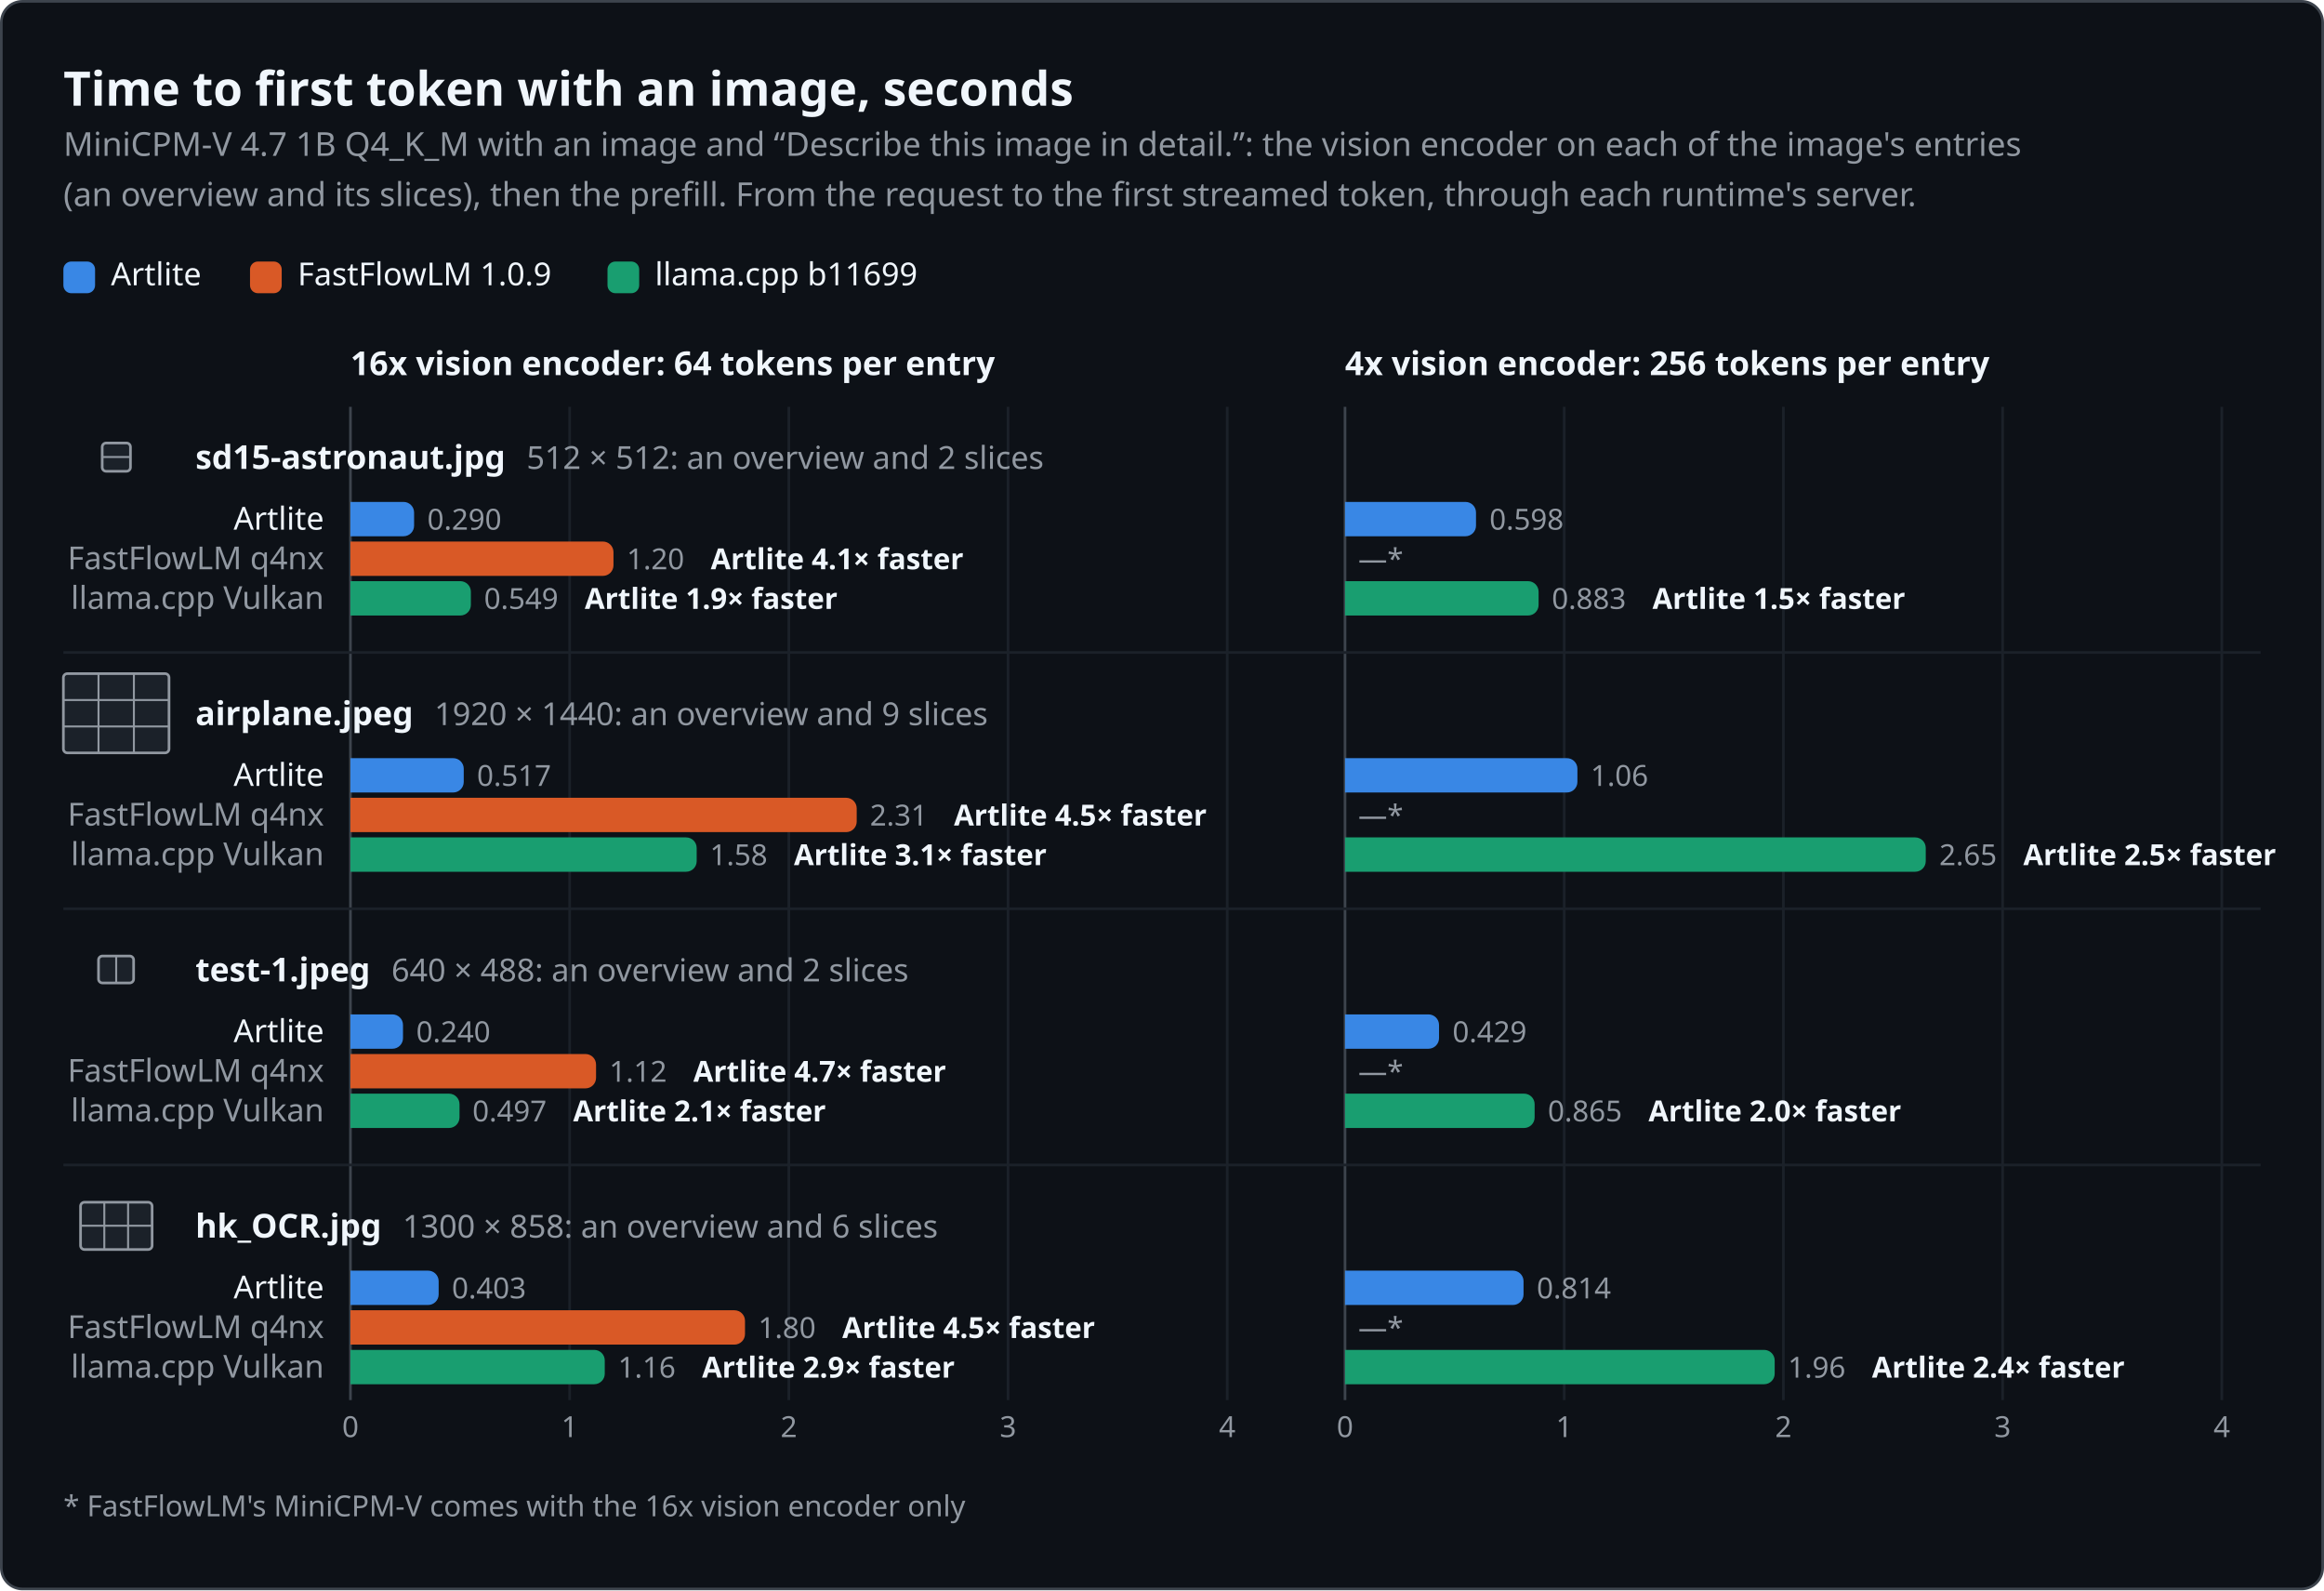
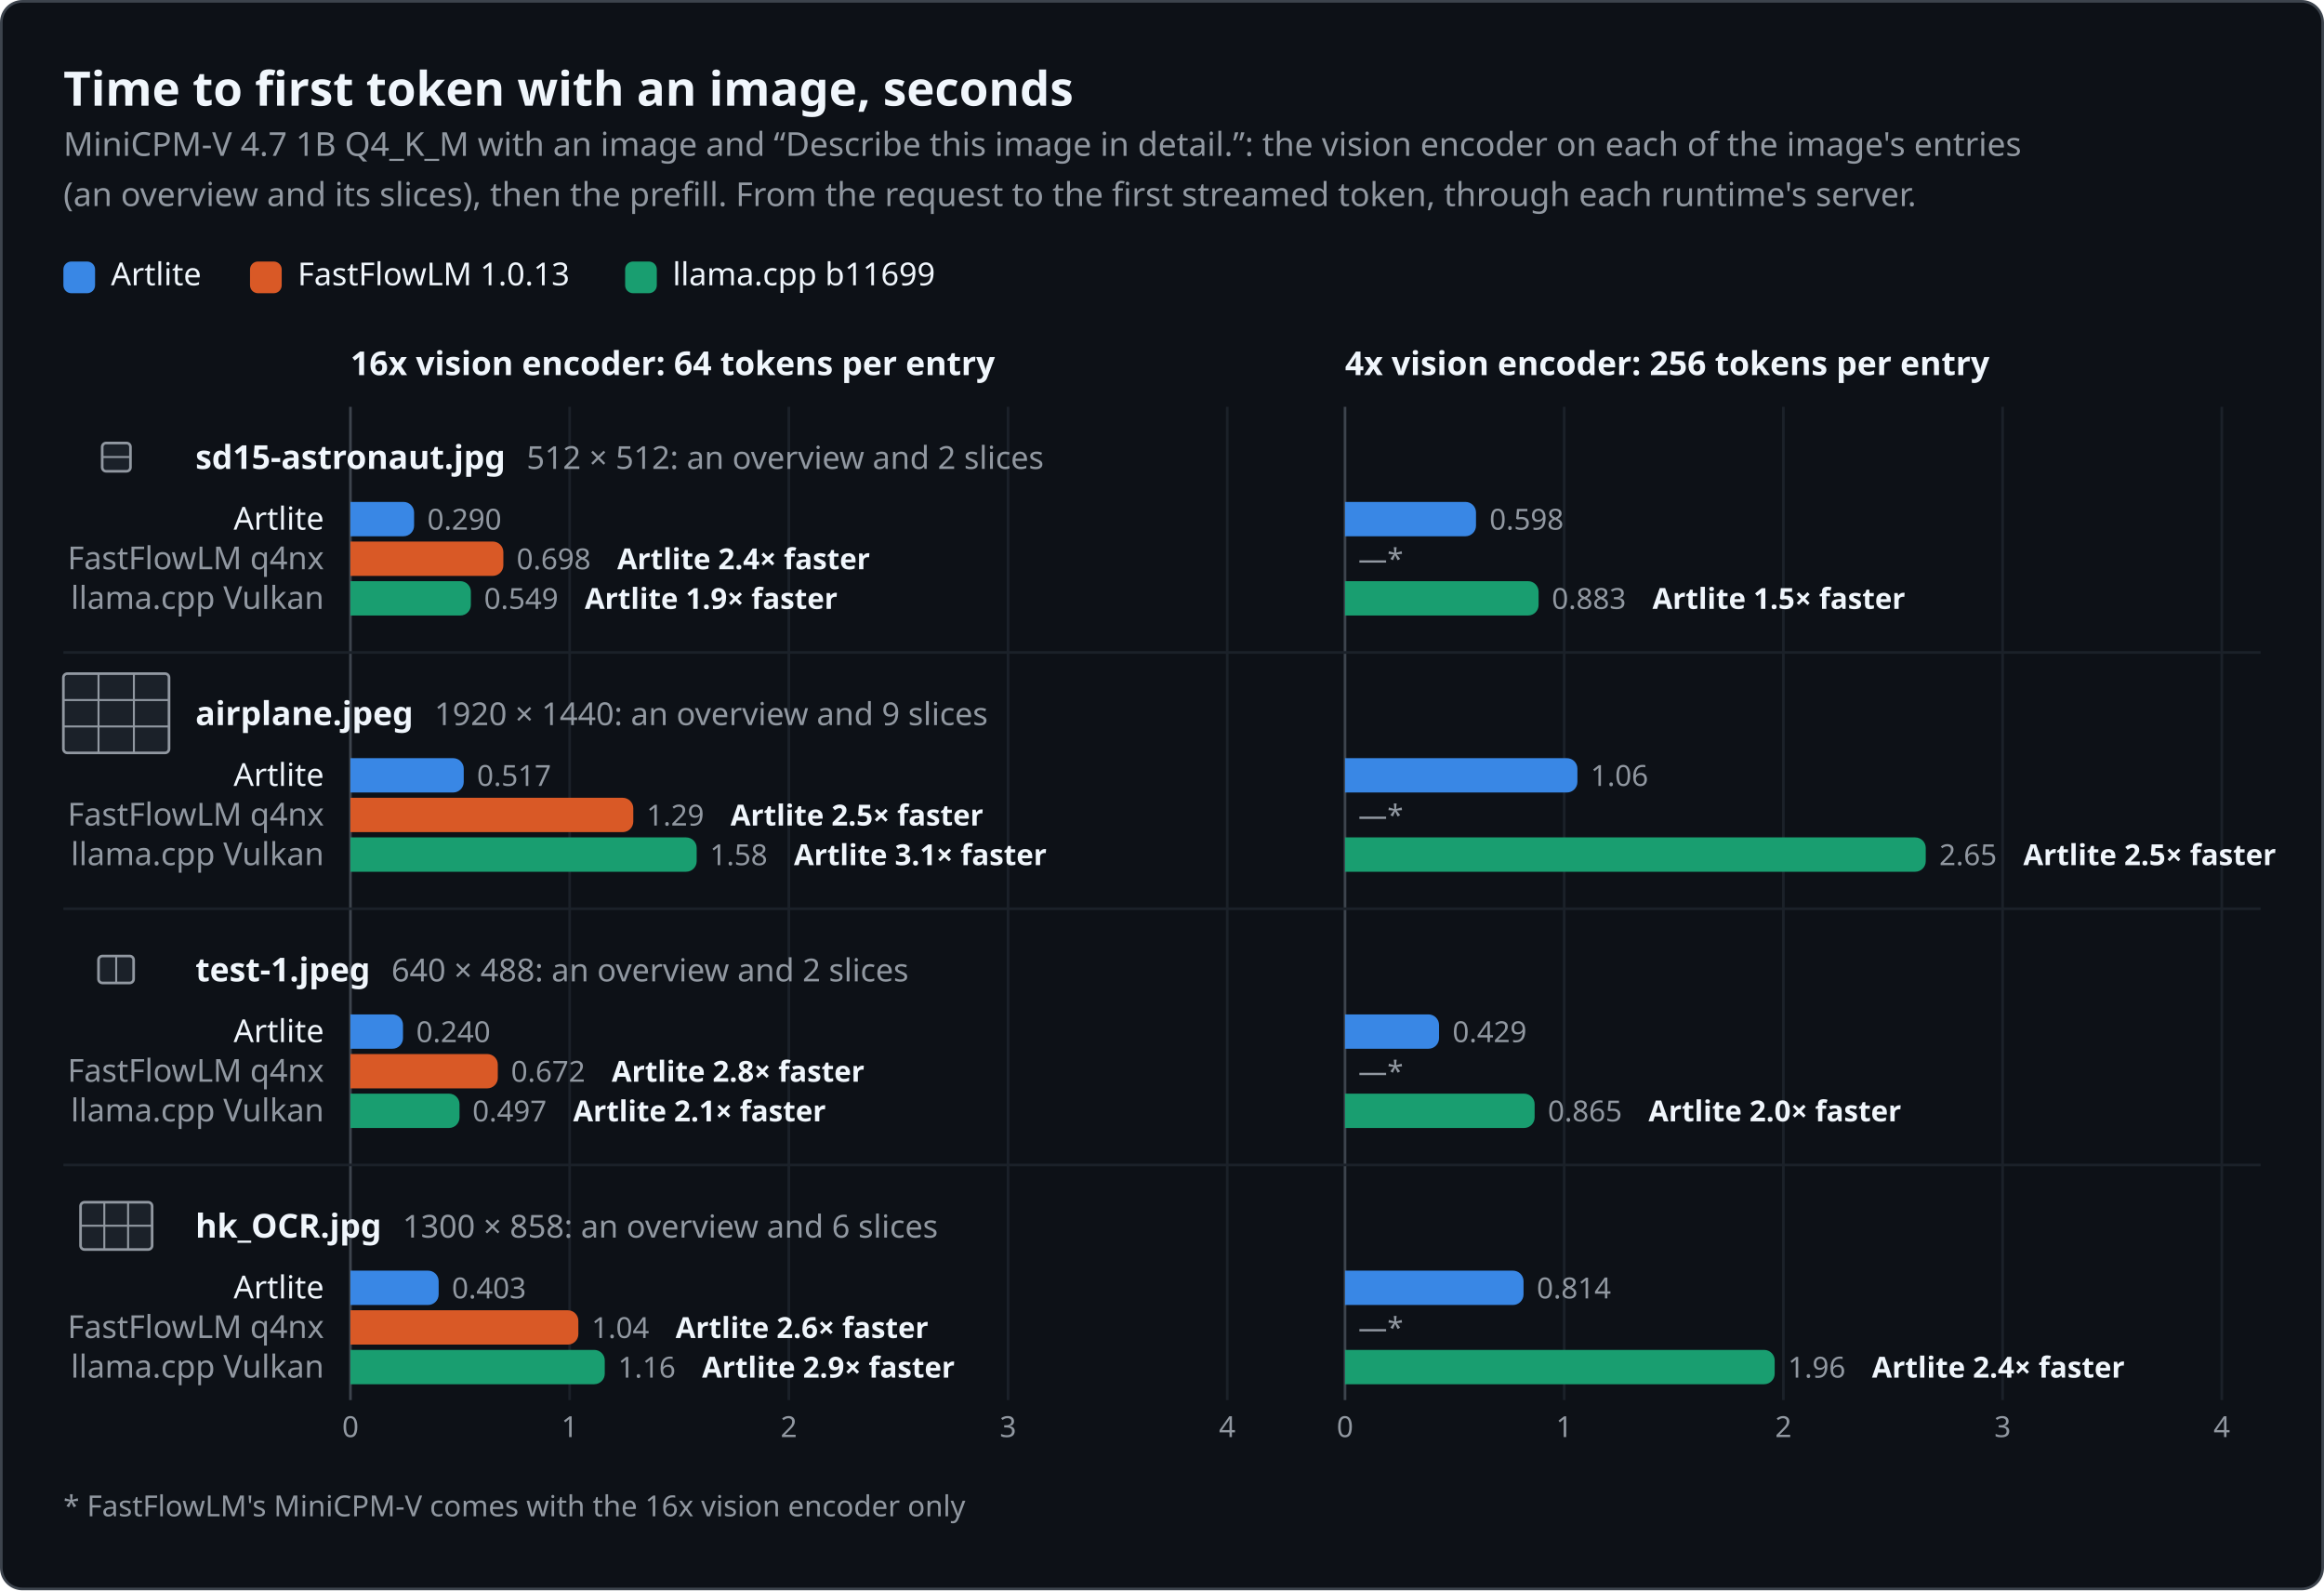
<svg xmlns="http://www.w3.org/2000/svg" width="880" height="602" viewBox="0 0 880 602" role="img" aria-labelledby="t d">
  <style>text{font-family:-apple-system, BlinkMacSystemFont, "Segoe UI", "Noto Sans", Helvetica, Arial, sans-serif;font-size:11px;fill:#9198a1;font-variant-numeric:tabular-nums}.title{font-size:18px;font-weight:600;fill:#f0f6fc}.sub{font-size:12.5px}.h{font-size:12.5px;font-weight:600;fill:#f0f6fc}.lbl{font-size:12px;fill:#f0f6fc}.lbl2{font-size:12px}.strong{font-weight:600;fill:#f0f6fc}.muted{fill:#6e7681}.small{font-size:10px}.halo{paint-order:stroke;stroke:#0d1117;stroke-width:3px;stroke-linejoin:round}.grid{stroke:#1b2129}.axis{stroke:#3d444d}.guide{stroke:#2d333b}.bracket{stroke:#9198a1;fill:none}.ft{fill:#1c5cab}.detail{font-size:12px;font-weight:400;fill:#9198a1}.tile{fill:#1b2129;stroke:#9198a1;stroke-width:1}.cut{stroke:#9198a1;stroke-width:.75;fill:none}.f0{fill:#3987e5}.l0{stroke:#3987e5;stroke-width:2;fill:none;stroke-linejoin:round;stroke-linecap:round}.d0{fill:#3987e5;stroke:#0d1117;stroke-width:1.5}.b0{fill:#3987e5;fill-opacity:.16}.f1{fill:#d95926}.l1{stroke:#d95926;stroke-width:2;fill:none;stroke-linejoin:round;stroke-linecap:round}.d1{fill:#d95926;stroke:#0d1117;stroke-width:1.5}.b1{fill:#d95926;fill-opacity:.16}.f2{fill:#199e70}.l2{stroke:#199e70;stroke-width:2;fill:none;stroke-linejoin:round;stroke-linecap:round}.d2{fill:#199e70;stroke:#0d1117;stroke-width:1.5}.b2{fill:#199e70;fill-opacity:.16}.f3{fill:#8f4801}.l3{stroke:#8f4801;stroke-width:2;fill:none;stroke-linejoin:round;stroke-linecap:round}.d3{fill:#8f4801;stroke:#0d1117;stroke-width:1.5}.b3{fill:#8f4801;fill-opacity:.16}</style>
  <rect x="0.5" y="0.5" width="879" height="601" rx="8" fill="#0d1117" stroke="#3d444d" />
  <text x="24.0" y="40.0" class="title">Time to first token with an image, seconds</text>
  <text x="24.0" y="59.0" class="sub">MiniCPM-V 4.7 1B Q4_K_M with an image and “Describe this image in detail.”: the vision encoder on each of the image's entries</text>
  <text x="24.0" y="78.0" class="sub">(an overview and its slices), then the prefill. From the request to the first streamed token, through each runtime's server.</text>
  <rect x="24" y="99" width="12" height="12" rx="3" class="f0" />
  <text x="42.0" y="108.0" class="lbl">Artlite</text>
  <rect x="94.672" y="99" width="12" height="12" rx="3" class="f1" />
-   <text x="112.7" y="108.0" class="lbl">FastFlowLM 1.0.9</text>
-   <rect x="230.036" y="99" width="12" height="12" rx="3" class="f2" />
-   <text x="248.0" y="108.0" class="lbl">llama.cpp b11699</text>
+   <text x="112.7" y="108.0" class="lbl">FastFlowLM 1.0.13</text>
+   <rect x="236.708" y="99" width="12" height="12" rx="3" class="f2" />
+   <text x="254.7" y="108.0" class="lbl">llama.cpp b11699</text>
  <text x="132.7" y="142.0" class="h">16x vision encoder: 64 tokens per entry</text>
  <text x="509.3" y="142.0" class="h">4x vision encoder: 256 tokens per entry</text>
  <line x1="132.7" y1="154.0" x2="132.7" y2="530.0" class="axis" />
  <text x="132.7" y="544.0" text-anchor="middle">0</text>
  <line x1="215.7" y1="154.0" x2="215.7" y2="530.0" class="grid" />
  <text x="215.7" y="544.0" text-anchor="middle">1</text>
  <line x1="298.7" y1="154.0" x2="298.7" y2="530.0" class="grid" />
  <text x="298.7" y="544.0" text-anchor="middle">2</text>
  <line x1="381.7" y1="154.0" x2="381.7" y2="530.0" class="grid" />
  <text x="381.7" y="544.0" text-anchor="middle">3</text>
  <line x1="464.7" y1="154.0" x2="464.7" y2="530.0" class="grid" />
  <text x="464.7" y="544.0" text-anchor="middle">4</text>
  <line x1="509.3" y1="154.0" x2="509.3" y2="530.0" class="axis" />
  <text x="509.3" y="544.0" text-anchor="middle">0</text>
  <line x1="592.3" y1="154.0" x2="592.3" y2="530.0" class="grid" />
  <text x="592.3" y="544.0" text-anchor="middle">1</text>
  <line x1="675.3" y1="154.0" x2="675.3" y2="530.0" class="grid" />
  <text x="675.3" y="544.0" text-anchor="middle">2</text>
  <line x1="758.3" y1="154.0" x2="758.3" y2="530.0" class="grid" />
  <text x="758.3" y="544.0" text-anchor="middle">3</text>
  <line x1="841.3" y1="154.0" x2="841.3" y2="530.0" class="grid" />
  <text x="841.3" y="544.0" text-anchor="middle">4</text>
  <g>
    <rect x="38.7" y="167.7" width="10.7" height="10.7" rx="1.5" class="tile" />
    <path d="M38.7,173.0h10.7" class="cut" />
  </g>
  <text x="74" y="177.5" class="h">sd15-astronaut.jpg<tspan dx="8" class="detail">512 × 512: an overview and 2 slices</tspan>
  </text>
  <text x="122.7" y="200.5" text-anchor="end" class="lbl">Artlite</text>
  <path d="M132.7,190.0h20.1a4.0,4.0 0 0 1 4.0,4.0v5.0a4.0,4.0 0 0 1 -4.0,4.0h-20.1z" class="f0" />
  <text x="161.8" y="200.5">0.290</text>
  <path d="M509.3,190.0h45.6a4.0,4.0 0 0 1 4.0,4.0v5.0a4.0,4.0 0 0 1 -4.0,4.0h-45.6z" class="f0" />
  <text x="564.0" y="200.5">0.598</text>
  <text x="122.7" y="215.5" text-anchor="end" class="lbl2">FastFlowLM q4nx</text>
-   <path d="M132.7,205.0h95.6a4.0,4.0 0 0 1 4.0,4.0v5.0a4.0,4.0 0 0 1 -4.0,4.0h-95.6z" class="f1" />
-   <text x="237.3" y="215.5">1.20<tspan dx="10" class="strong">Artlite 4.1× faster</tspan>
+   <path d="M132.7,205.0h53.9a4.0,4.0 0 0 1 4.0,4.0v5.0a4.0,4.0 0 0 1 -4.0,4.0h-53.9z" class="f1" />
+   <text x="195.6" y="215.5">0.698<tspan dx="10" class="strong">Artlite 2.4× faster</tspan>
  </text>
  <text x="514.3" y="215.5">—*</text>
  <text x="122.7" y="230.5" text-anchor="end" class="lbl2">llama.cpp Vulkan</text>
  <path d="M132.7,220.0h41.6a4.0,4.0 0 0 1 4.0,4.0v5.0a4.0,4.0 0 0 1 -4.0,4.0h-41.6z" class="f2" />
  <text x="183.3" y="230.5">0.549<tspan dx="10" class="strong">Artlite 1.9× faster</tspan>
  </text>
  <path d="M509.3,220.0h69.3a4.0,4.0 0 0 1 4.0,4.0v5.0a4.0,4.0 0 0 1 -4.0,4.0h-69.3z" class="f2" />
  <text x="587.6" y="230.5">0.883<tspan dx="10" class="strong">Artlite 1.5× faster</tspan>
  </text>
  <line x1="24" y1="247.0" x2="856" y2="247.0" class="grid" />
  <g>
    <rect x="24.0" y="255.0" width="40.0" height="30.0" rx="1.5" class="tile" />
    <path d="M37.3,255.0v30.0M50.7,255.0v30.0M24.0,265.0h40.0M24.0,275.0h40.0" class="cut" />
  </g>
  <text x="74" y="274.5" class="h">airplane.jpeg<tspan dx="8" class="detail">1920 × 1440: an overview and 9 slices</tspan>
  </text>
  <text x="122.7" y="297.5" text-anchor="end" class="lbl">Artlite</text>
  <path d="M132.7,287.0h38.9a4.0,4.0 0 0 1 4.0,4.0v5.0a4.0,4.0 0 0 1 -4.0,4.0h-38.9z" class="f0" />
  <text x="180.6" y="297.5">0.517</text>
  <path d="M509.3,287.0h84.0a4.0,4.0 0 0 1 4.0,4.0v5.0a4.0,4.0 0 0 1 -4.0,4.0h-84.0z" class="f0" />
  <text x="602.3" y="297.5">1.06</text>
  <text x="122.7" y="312.5" text-anchor="end" class="lbl2">FastFlowLM q4nx</text>
-   <path d="M132.7,302.0h187.7a4.0,4.0 0 0 1 4.0,4.0v5.0a4.0,4.0 0 0 1 -4.0,4.0h-187.7z" class="f1" />
-   <text x="329.4" y="312.5">2.31<tspan dx="10" class="strong">Artlite 4.5× faster</tspan>
+   <path d="M132.7,302.0h103.1a4.0,4.0 0 0 1 4.0,4.0v5.0a4.0,4.0 0 0 1 -4.0,4.0h-103.1z" class="f1" />
+   <text x="244.8" y="312.5">1.29<tspan dx="10" class="strong">Artlite 2.5× faster</tspan>
  </text>
  <text x="514.3" y="312.5">—*</text>
  <text x="122.7" y="327.5" text-anchor="end" class="lbl2">llama.cpp Vulkan</text>
  <path d="M132.7,317.0h127.1a4.0,4.0 0 0 1 4.0,4.0v5.0a4.0,4.0 0 0 1 -4.0,4.0h-127.1z" class="f2" />
  <text x="268.8" y="327.5">1.58<tspan dx="10" class="strong">Artlite 3.1× faster</tspan>
  </text>
  <path d="M509.3,317.0h215.9a4.0,4.0 0 0 1 4.0,4.0v5.0a4.0,4.0 0 0 1 -4.0,4.0h-215.9z" class="f2" />
  <text x="734.3" y="327.5">2.65<tspan dx="10" class="strong">Artlite 2.5× faster</tspan>
  </text>
  <line x1="24" y1="344.0" x2="856" y2="344.0" class="grid" />
  <g>
    <rect x="37.3" y="361.9" width="13.3" height="10.2" rx="1.5" class="tile" />
    <path d="M44.0,361.9v10.2" class="cut" />
  </g>
  <text x="74" y="371.5" class="h">test-1.jpeg<tspan dx="8" class="detail">640 × 488: an overview and 2 slices</tspan>
  </text>
  <text x="122.7" y="394.5" text-anchor="end" class="lbl">Artlite</text>
  <path d="M132.7,384.0h15.9a4.0,4.0 0 0 1 4.0,4.0v5.0a4.0,4.0 0 0 1 -4.0,4.0h-15.9z" class="f0" />
  <text x="157.6" y="394.5">0.240</text>
  <path d="M509.3,384.0h31.6a4.0,4.0 0 0 1 4.0,4.0v5.0a4.0,4.0 0 0 1 -4.0,4.0h-31.6z" class="f0" />
  <text x="550.0" y="394.5">0.429</text>
  <text x="122.7" y="409.5" text-anchor="end" class="lbl2">FastFlowLM q4nx</text>
-   <path d="M132.7,399.0h89.0a4.0,4.0 0 0 1 4.0,4.0v5.0a4.0,4.0 0 0 1 -4.0,4.0h-89.0z" class="f1" />
-   <text x="230.7" y="409.5">1.12<tspan dx="10" class="strong">Artlite 4.7× faster</tspan>
+   <path d="M132.7,399.0h51.8a4.0,4.0 0 0 1 4.0,4.0v5.0a4.0,4.0 0 0 1 -4.0,4.0h-51.8z" class="f1" />
+   <text x="193.5" y="409.5">0.672<tspan dx="10" class="strong">Artlite 2.8× faster</tspan>
  </text>
  <text x="514.3" y="409.5">—*</text>
  <text x="122.7" y="424.5" text-anchor="end" class="lbl2">llama.cpp Vulkan</text>
  <path d="M132.7,414.0h37.3a4.0,4.0 0 0 1 4.0,4.0v5.0a4.0,4.0 0 0 1 -4.0,4.0h-37.3z" class="f2" />
  <text x="178.9" y="424.5">0.497<tspan dx="10" class="strong">Artlite 2.1× faster</tspan>
  </text>
  <path d="M509.3,414.0h67.8a4.0,4.0 0 0 1 4.0,4.0v5.0a4.0,4.0 0 0 1 -4.0,4.0h-67.8z" class="f2" />
  <text x="586.1" y="424.5">0.865<tspan dx="10" class="strong">Artlite 2.0× faster</tspan>
  </text>
  <line x1="24" y1="441.0" x2="856" y2="441.0" class="grid" />
  <g>
    <rect x="30.5" y="455.1" width="27.1" height="17.9" rx="1.5" class="tile" />
    <path d="M39.5,455.1v17.9M48.5,455.1v17.9M30.5,464.0h27.1" class="cut" />
  </g>
  <text x="74" y="468.5" class="h">hk_OCR.jpg<tspan dx="8" class="detail">1300 × 858: an overview and 6 slices</tspan>
  </text>
  <text x="122.7" y="491.5" text-anchor="end" class="lbl">Artlite</text>
  <path d="M132.7,481.0h29.4a4.0,4.0 0 0 1 4.0,4.0v5.0a4.0,4.0 0 0 1 -4.0,4.0h-29.4z" class="f0" />
  <text x="171.1" y="491.5">0.403</text>
  <path d="M509.3,481.0h63.6a4.0,4.0 0 0 1 4.0,4.0v5.0a4.0,4.0 0 0 1 -4.0,4.0h-63.6z" class="f0" />
  <text x="581.9" y="491.5">0.814</text>
  <text x="122.7" y="506.5" text-anchor="end" class="lbl2">FastFlowLM q4nx</text>
-   <path d="M132.7,496.0h145.4a4.0,4.0 0 0 1 4.0,4.0v5.0a4.0,4.0 0 0 1 -4.0,4.0h-145.4z" class="f1" />
-   <text x="287.1" y="506.5">1.80<tspan dx="10" class="strong">Artlite 4.5× faster</tspan>
+   <path d="M132.7,496.0h82.3a4.0,4.0 0 0 1 4.0,4.0v5.0a4.0,4.0 0 0 1 -4.0,4.0h-82.3z" class="f1" />
+   <text x="224.0" y="506.5">1.04<tspan dx="10" class="strong">Artlite 2.6× faster</tspan>
  </text>
  <text x="514.3" y="506.5">—*</text>
  <text x="122.7" y="521.5" text-anchor="end" class="lbl2">llama.cpp Vulkan</text>
  <path d="M132.7,511.0h92.3a4.0,4.0 0 0 1 4.0,4.0v5.0a4.0,4.0 0 0 1 -4.0,4.0h-92.3z" class="f2" />
  <text x="234.0" y="521.5">1.16<tspan dx="10" class="strong">Artlite 2.9× faster</tspan>
  </text>
  <path d="M509.3,511.0h158.7a4.0,4.0 0 0 1 4.0,4.0v5.0a4.0,4.0 0 0 1 -4.0,4.0h-158.7z" class="f2" />
  <text x="677.0" y="521.5">1.96<tspan dx="10" class="strong">Artlite 2.4× faster</tspan>
  </text>
  <text x="24.0" y="574.0">* FastFlowLM's MiniCPM-V comes with the 16x vision encoder only</text>
</svg>
